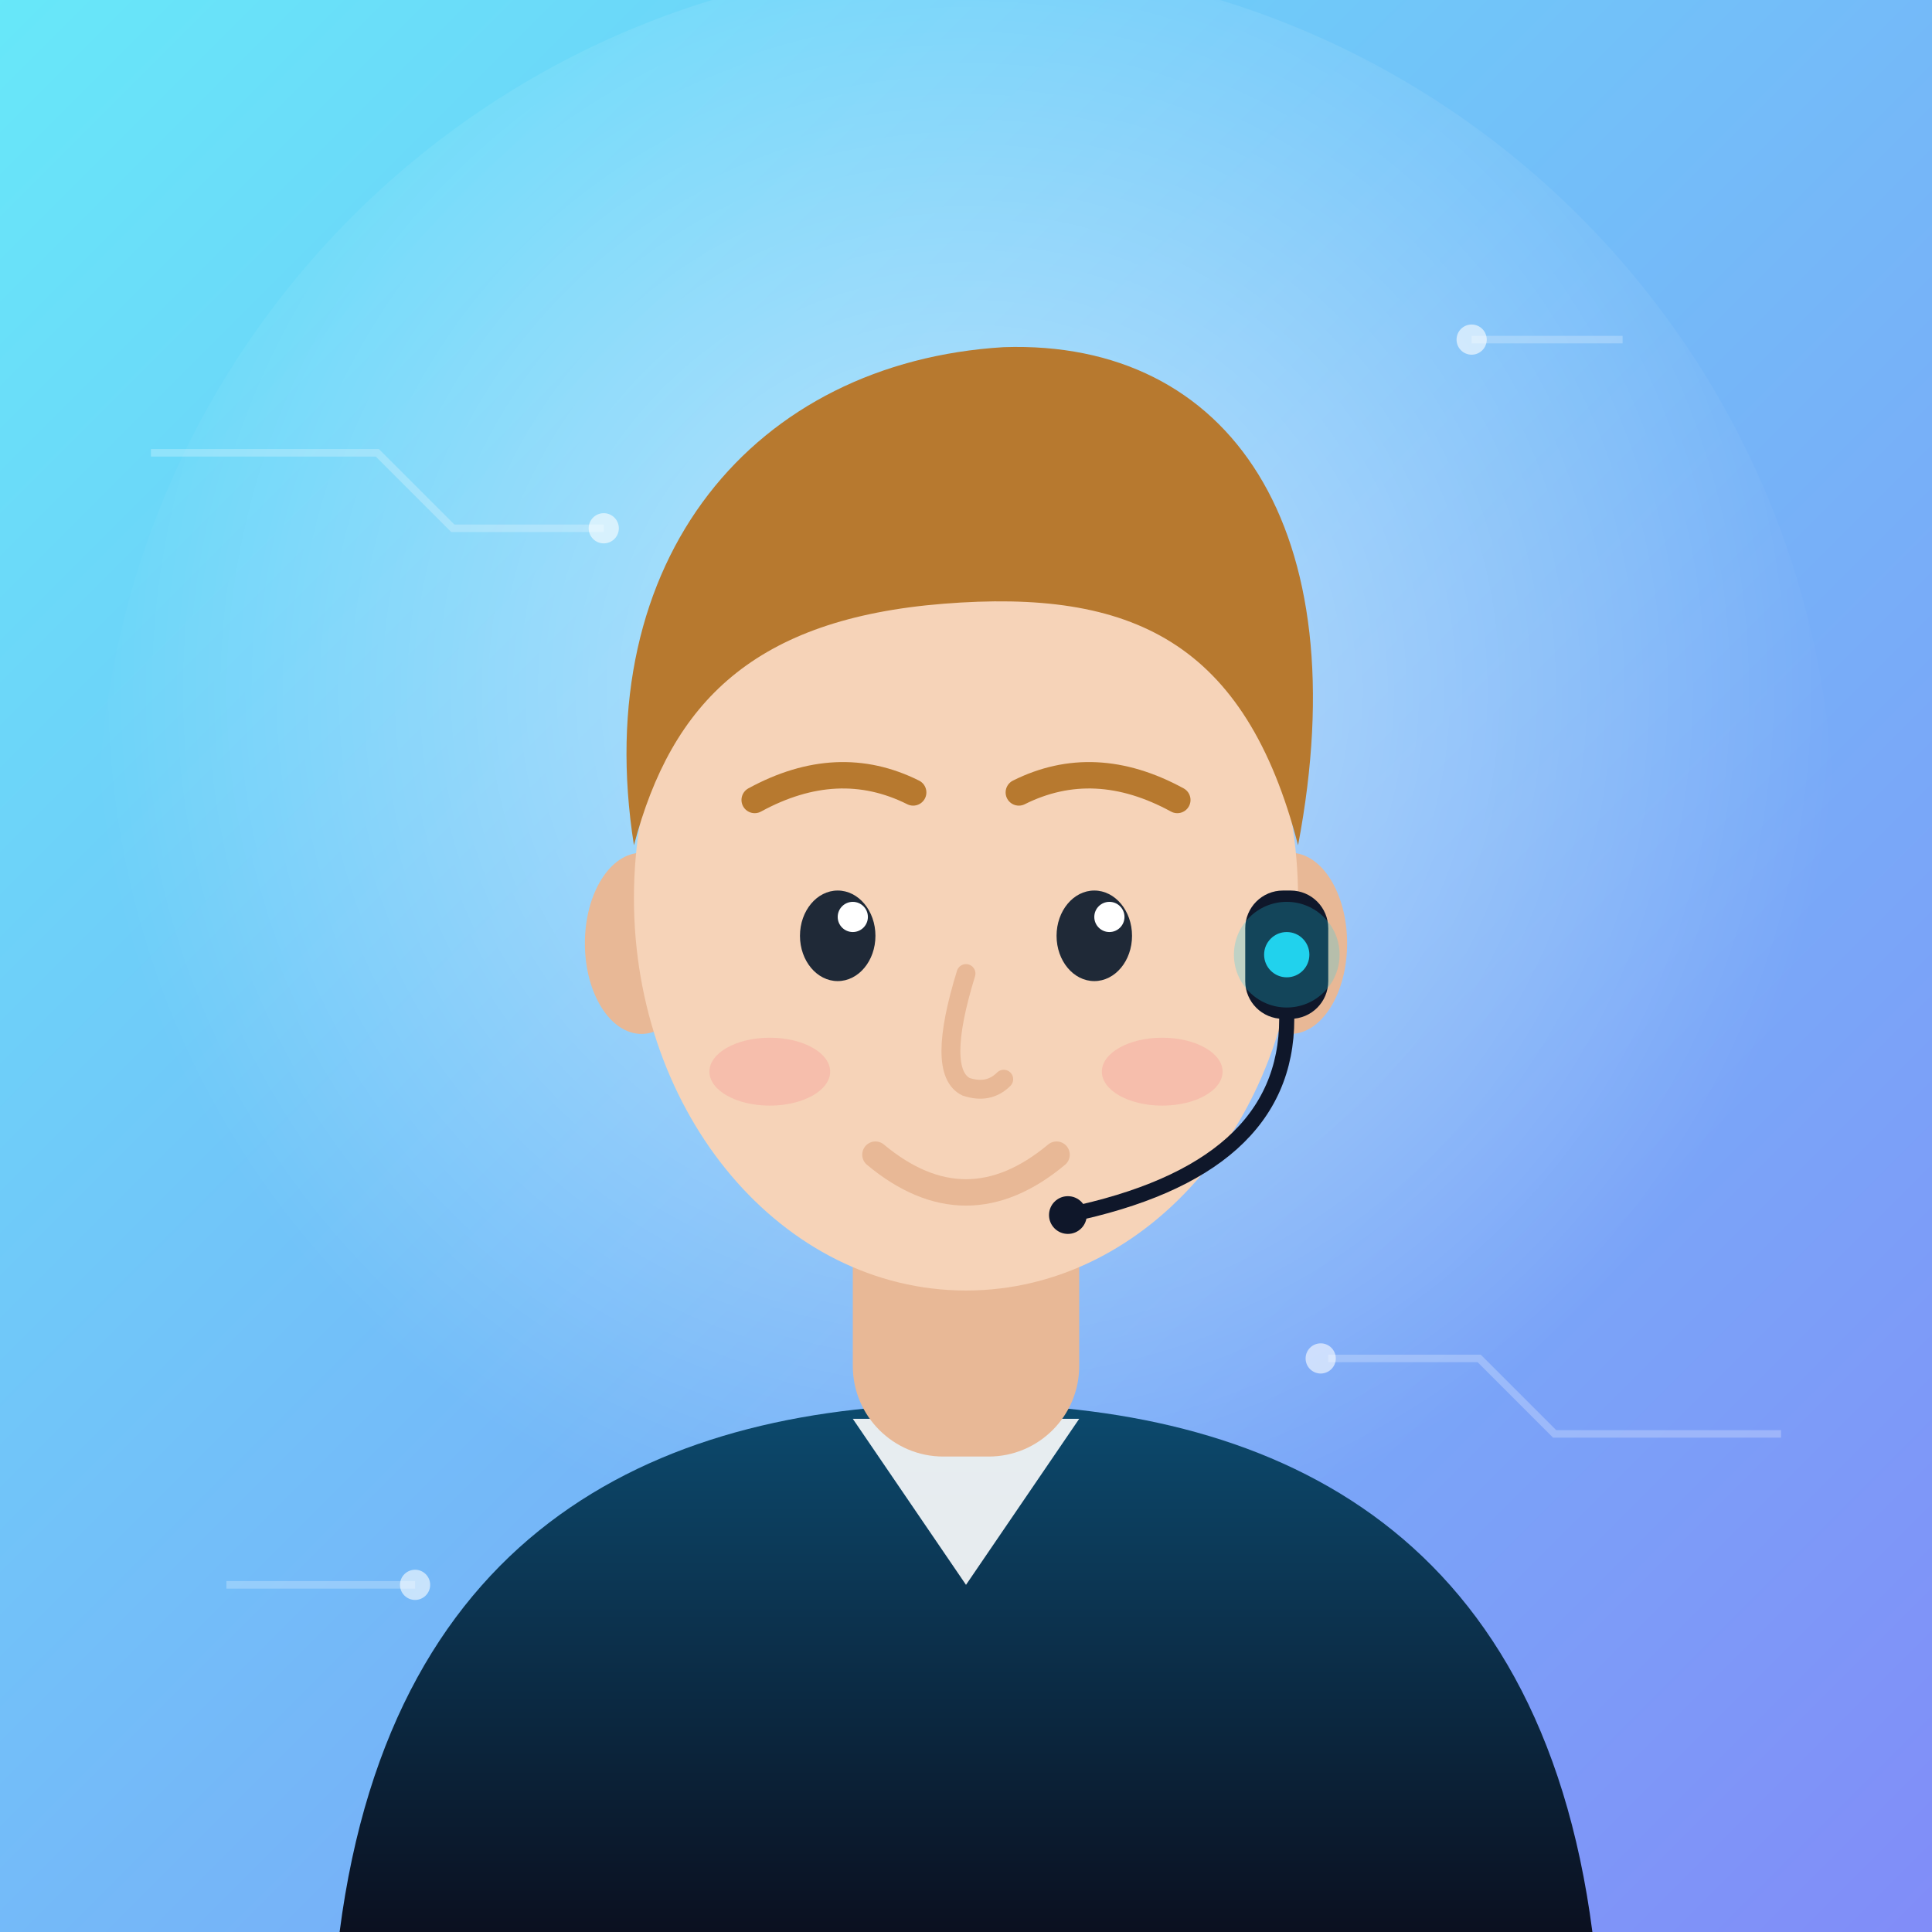
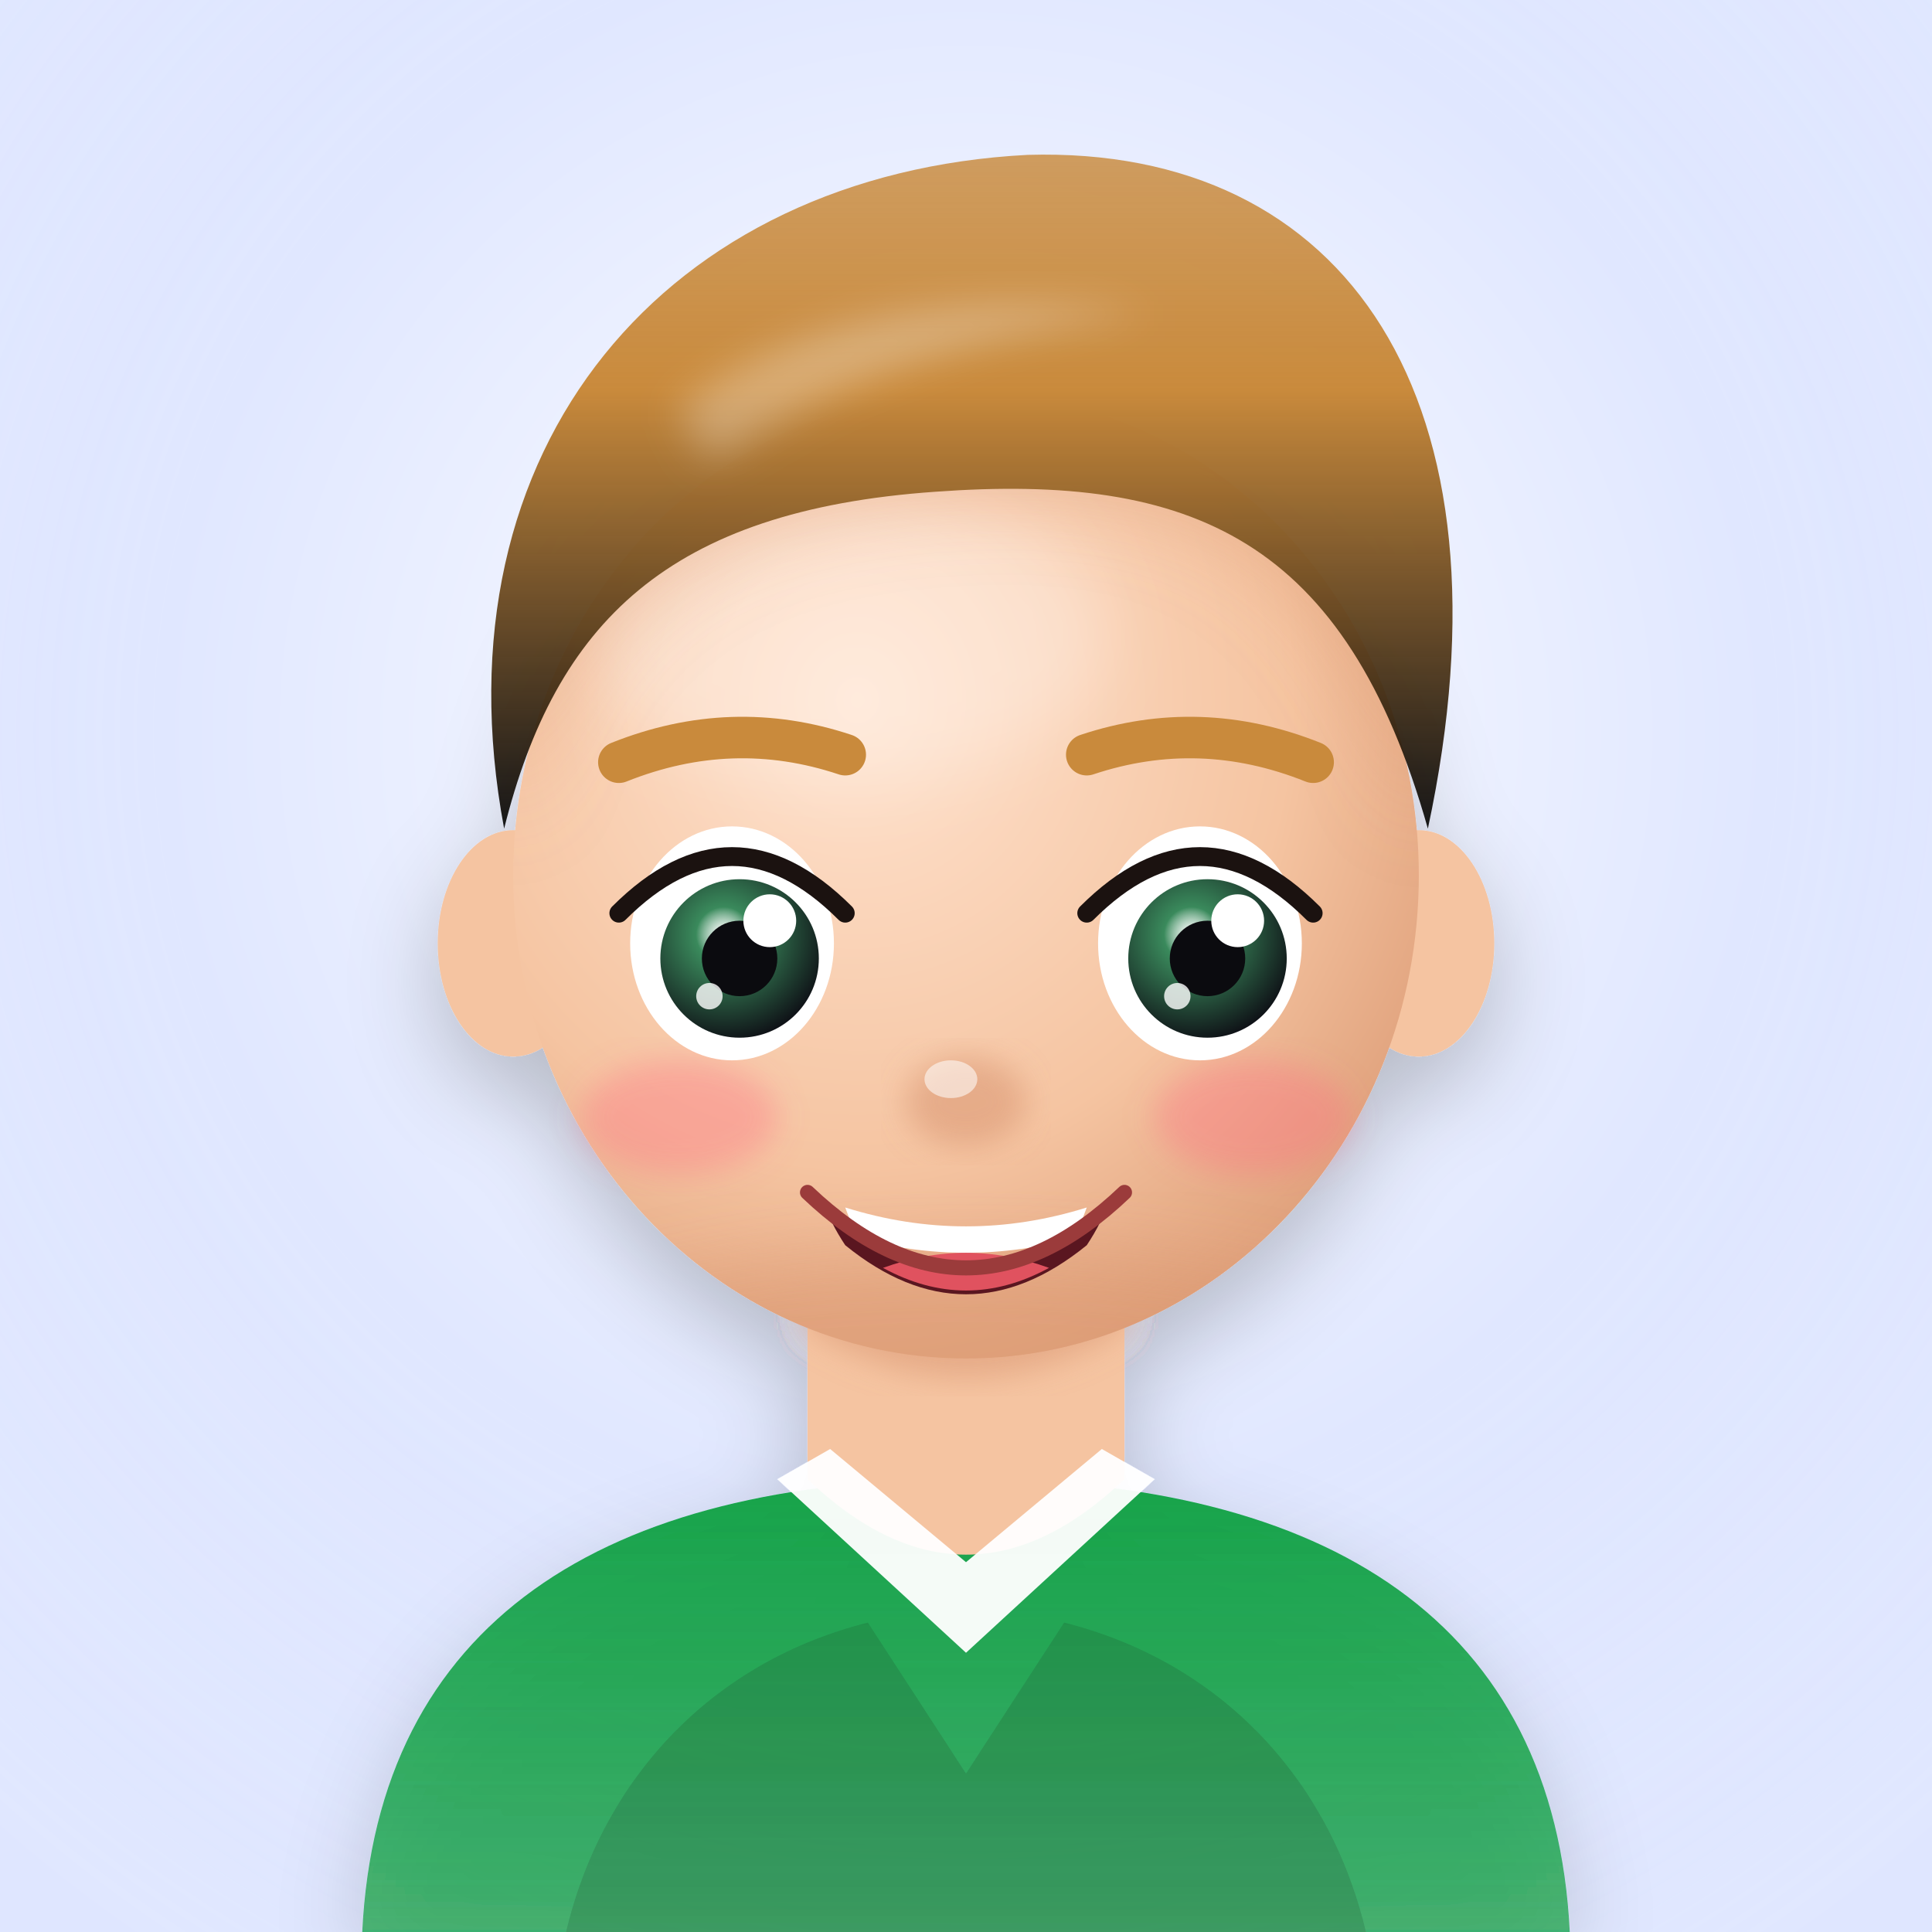
<svg xmlns="http://www.w3.org/2000/svg" viewBox="0 0 512 512" width="512" height="512">
  <defs>
-     <linearGradient id="fond" x1="0" y1="0" x2="1" y2="1">
-       <stop offset="0" stop-color="#67e8f9" />
-       <stop offset="1" stop-color="#818cf8" />
+     <radialGradient id="fond" cx=".5" cy=".38" r=".75">
+       <stop offset="0" stop-color="#ffffff" />
+       <stop offset=".55" stop-color="#e0e7ff" />
+       <stop offset="1" stop-color="#e0e7ff" stop-opacity=".85" />
+     </radialGradient>
+     <radialGradient id="peau" cx=".38" cy=".32" r=".8">
+       <stop offset="0" stop-color="#ffe3cf" />
+       <stop offset=".6" stop-color="#f5c4a1" />
+       <stop offset="1" stop-color="#d99670" />
+     </radialGradient>
+     <radialGradient id="iris" cx=".4" cy=".35" r=".7">
+       <stop offset="0" stop-color="#ffffff" stop-opacity=".5" />
+       <stop offset=".25" stop-color="#3a8a5c" />
+       <stop offset="1" stop-color="#0d0d14" />
+     </radialGradient>
+     <linearGradient id="cheveux" x1="0" y1="0" x2="0" y2="1">
+       <stop offset="0" stop-color="#c98a3c" stop-opacity=".82" />
+       <stop offset=".35" stop-color="#c98a3c" />
+       <stop offset="1" stop-color="#000000" stop-opacity=".9" />
    </linearGradient>
-     <radialGradient id="halo" cx=".5" cy=".42" r=".5">
-       <stop offset="0" stop-color="#ffffff" stop-opacity=".55" />
-       <stop offset="1" stop-color="#ffffff" stop-opacity="0" />
-     </radialGradient>
-     <linearGradient id="habit" x1="0" y1="0" x2="0" y2="1">
-       <stop offset="0" stop-color="#0c4a6e" />
-       <stop offset="1" stop-color="#0b1020" />
+     <linearGradient id="haut" x1="0" y1="0" x2="0" y2="1">
+       <stop offset="0" stop-color="#16a34a" />
+       <stop offset="1" stop-color="#16a34a" stop-opacity=".75" />
    </linearGradient>
+     <filter id="flou" x="-20%" y="-20%" width="140%" height="140%">
+       <feGaussianBlur stdDeviation="9" />
+     </filter>
+     <filter id="flou2" x="-20%" y="-20%" width="140%" height="140%">
+       <feGaussianBlur stdDeviation="4" />
+     </filter>
+     <filter id="portee" x="-30%" y="-30%" width="160%" height="160%">
+       <feDropShadow dx="0" dy="10" stdDeviation="12" flood-color="#000000" flood-opacity=".22" />
+     </filter>
+     <clipPath id="tete">
+       <ellipse cx="256" cy="232" rx="120" ry="128" />
+     </clipPath>
  </defs>
+   <rect width="512" height="512" fill="#e0e7ff" />
  <rect width="512" height="512" fill="url(#fond)" />
-   <circle cx="256" cy="220" r="230" fill="url(#halo)" />
-   <g stroke="#ffffff" stroke-opacity=".25" stroke-width="2" fill="none">
-     <path d="M40 120h60l20 20h40M472 380h-60l-20-20h-40M60 420h50M430 90h-40" />
+   <g filter="url(#portee)">
+     <g fill="url(#cheveux)" transform="translate(256 232) scale(1.36 1.24) translate(-256 -238)" />
+     <path fill="url(#haut)" d="M96 512C100 430 160 392 256 392C352 392 412 430 416 512Z" />
+     <path fill="#000000" fill-opacity=".12" d="M150 512C160 470 190 440 230 430L256 470L282 430C322 440 352 470 362 512Z" />
+     <path fill="#f5c4a1" d="M214 340h84v52q-42 40-84 0Z" />
+     <path fill="#d99670" fill-opacity=".55" d="M214 352q42 26 84 0v-12h-84Z" filter="url(#flou2)" />
+     <path fill="#ffffff" fill-opacity=".95" d="M206 392l50 46l50-46l-14-8l-36 30l-36-30Z" />
+     <ellipse cx="136" cy="250" rx="20" ry="30" fill="#f5c4a1" />
+     <ellipse cx="376" cy="250" rx="20" ry="30" fill="#f5c4a1" />
+     <ellipse cx="256" cy="232" rx="120" ry="128" fill="url(#peau)" />
  </g>
-   <g fill="#ffffff" fill-opacity=".6">
-     <circle cx="160" cy="140" r="4" />
-     <circle cx="350" cy="360" r="4" />
-     <circle cx="110" cy="420" r="4" />
-     <circle cx="390" cy="90" r="4" />
+   <g clip-path="url(#tete)">
+     <ellipse cx="256" cy="372" rx="130" ry="40" fill="#d99670" fill-opacity=".45" filter="url(#flou)" />
+     <ellipse cx="224" cy="168" rx="70" ry="40" fill="#ffffff" fill-opacity=".28" filter="url(#flou)" />
+     <g fill="#d99670" fill-opacity=".45" filter="url(#flou)" transform="translate(256 232) scale(1.36 1.24) translate(-256 -238)">
+       <path d="M166 228C152 146 198 88 268 84C330 82 364 136 346 228C330 166 300 152 250 156C198 160 176 184 166 228Z" />
+     </g>
  </g>
-   <path fill="url(#habit)" d="M90 512C104 404 176 372 256 372C336 372 408 404 422 512Z" />
-   <path fill="#ffffff" fill-opacity=".9" d="M226 376L256 420L286 376Z" />
-   <rect x="226" y="300" width="60" height="86" rx="24" fill="#e8b896" />
-   <ellipse cx="170" cy="250" rx="15" ry="24" fill="#e8b896" />
-   <ellipse cx="342" cy="250" rx="15" ry="24" fill="#e8b896" />
-   <ellipse cx="256" cy="238" rx="88" ry="104" fill="#f6d3b8" />
-   <path fill="#b7792f" d="M168 224C156 148 200 96 266 92C326 90 360 140 344 224C330 170 300 156 250 160C200 164 178 186 168 224Z" />
-   <path d="M200 212q22-12 42-2M270 210q20-10 42 2" stroke="#b7792f" stroke-width="7" stroke-linecap="round" fill="none" />
-   <ellipse cx="222" cy="248" rx="10" ry="12" fill="#1f2937" />
-   <ellipse cx="290" cy="248" rx="10" ry="12" fill="#1f2937" />
-   <circle cx="226" cy="243" r="4" fill="#ffffff" />
-   <circle cx="294" cy="243" r="4" fill="#ffffff" />
-   <path d="M256 258q-8 26 0 30q6 2 10-2" stroke="#e8b896" stroke-width="5" stroke-linecap="round" fill="none" />
-   <ellipse cx="204" cy="284" rx="16" ry="9" fill="#f43f5e" fill-opacity=".14" />
-   <ellipse cx="308" cy="284" rx="16" ry="9" fill="#f43f5e" fill-opacity=".14" />
-   <path d="M232 306q24 20 48 0" stroke="#e8b896" stroke-width="7" stroke-linecap="round" fill="none" />
-   <g>
-     <rect x="330" y="236" width="22" height="34" rx="10" fill="#0f172a" />
-     <circle cx="341" cy="253" r="6" fill="#22d3ee" />
-     <circle cx="341" cy="253" r="14" fill="#22d3ee" fill-opacity=".25" />
-     <path d="M341 270q0 40-58 52" stroke="#0f172a" stroke-width="4" fill="none" stroke-linecap="round" />
-     <circle cx="283" cy="322" r="5" fill="#0f172a" />
+   <ellipse cx="180" cy="296" rx="26" ry="15" fill="#ff6b81" fill-opacity=".35" filter="url(#flou2)" />
+   <ellipse cx="332" cy="296" rx="26" ry="15" fill="#ff6b81" fill-opacity=".35" filter="url(#flou2)" />
+   <ellipse cx="194" cy="250" rx="27" ry="31" fill="#ffffff" />
+   <circle cx="196" cy="254" r="21" fill="url(#iris)" />
+   <circle cx="196" cy="254" r="10" fill="#0b0b0f" />
+   <circle cx="204" cy="244" r="7" fill="#ffffff" />
+   <circle cx="188" cy="264" r="3.5" fill="#ffffff" fill-opacity=".8" />
+   <path d="M164 242q30-30 60 0" stroke="#1b1210" stroke-width="5" fill="none" stroke-linecap="round" />
+   <ellipse cx="318" cy="250" rx="27" ry="31" fill="#ffffff" />
+   <circle cx="320" cy="254" r="21" fill="url(#iris)" />
+   <circle cx="320" cy="254" r="10" fill="#0b0b0f" />
+   <circle cx="328" cy="244" r="7" fill="#ffffff" />
+   <circle cx="312" cy="264" r="3.5" fill="#ffffff" fill-opacity=".8" />
+   <path d="M288 242q30-30 60 0" stroke="#1b1210" stroke-width="5" fill="none" stroke-linecap="round" />
+   <path d="M164 202q30-12 60-2M288 200q30-10 60 2" stroke="#c98a3c" stroke-width="11" stroke-linecap="round" fill="none" />
+   <ellipse cx="256" cy="292" rx="16" ry="12" fill="#d99670" fill-opacity=".55" filter="url(#flou2)" />
+   <ellipse cx="252" cy="286" rx="7" ry="5" fill="#ffffff" fill-opacity=".55" />
+   <path d="M218 318q38 34 76 0q-2 6-6 12q-32 26-64 0q-4-6-6-12Z" fill="#5a1620" />
+   <path d="M224 320q32 10 64 0l-3 8q-29 8-58 0Z" fill="#ffffff" />
+   <path d="M234 336q22 12 44 0q-22-8-44 0Z" fill="#e0525f" />
+   <path d="M214 316q42 40 84 0" stroke="#9b3b3b" stroke-width="4" fill="none" stroke-linecap="round" />
+   <g fill="url(#cheveux)" transform="translate(256 232) scale(1.36 1.24) translate(-256 -238)">
+     <path d="M166 228C152 146 198 88 268 84C330 82 364 136 346 228C330 166 300 152 250 156C198 160 176 184 166 228Z" />
+   </g>
+   <g fill="#ffffff" fill-opacity=".28" filter="url(#flou2)" transform="translate(256 232) scale(1.36 1.24) translate(-256 -238)">
+     <path d="M200 138C222 118 258 112 292 118C262 122 232 130 206 150Z" />
  </g>
</svg>
